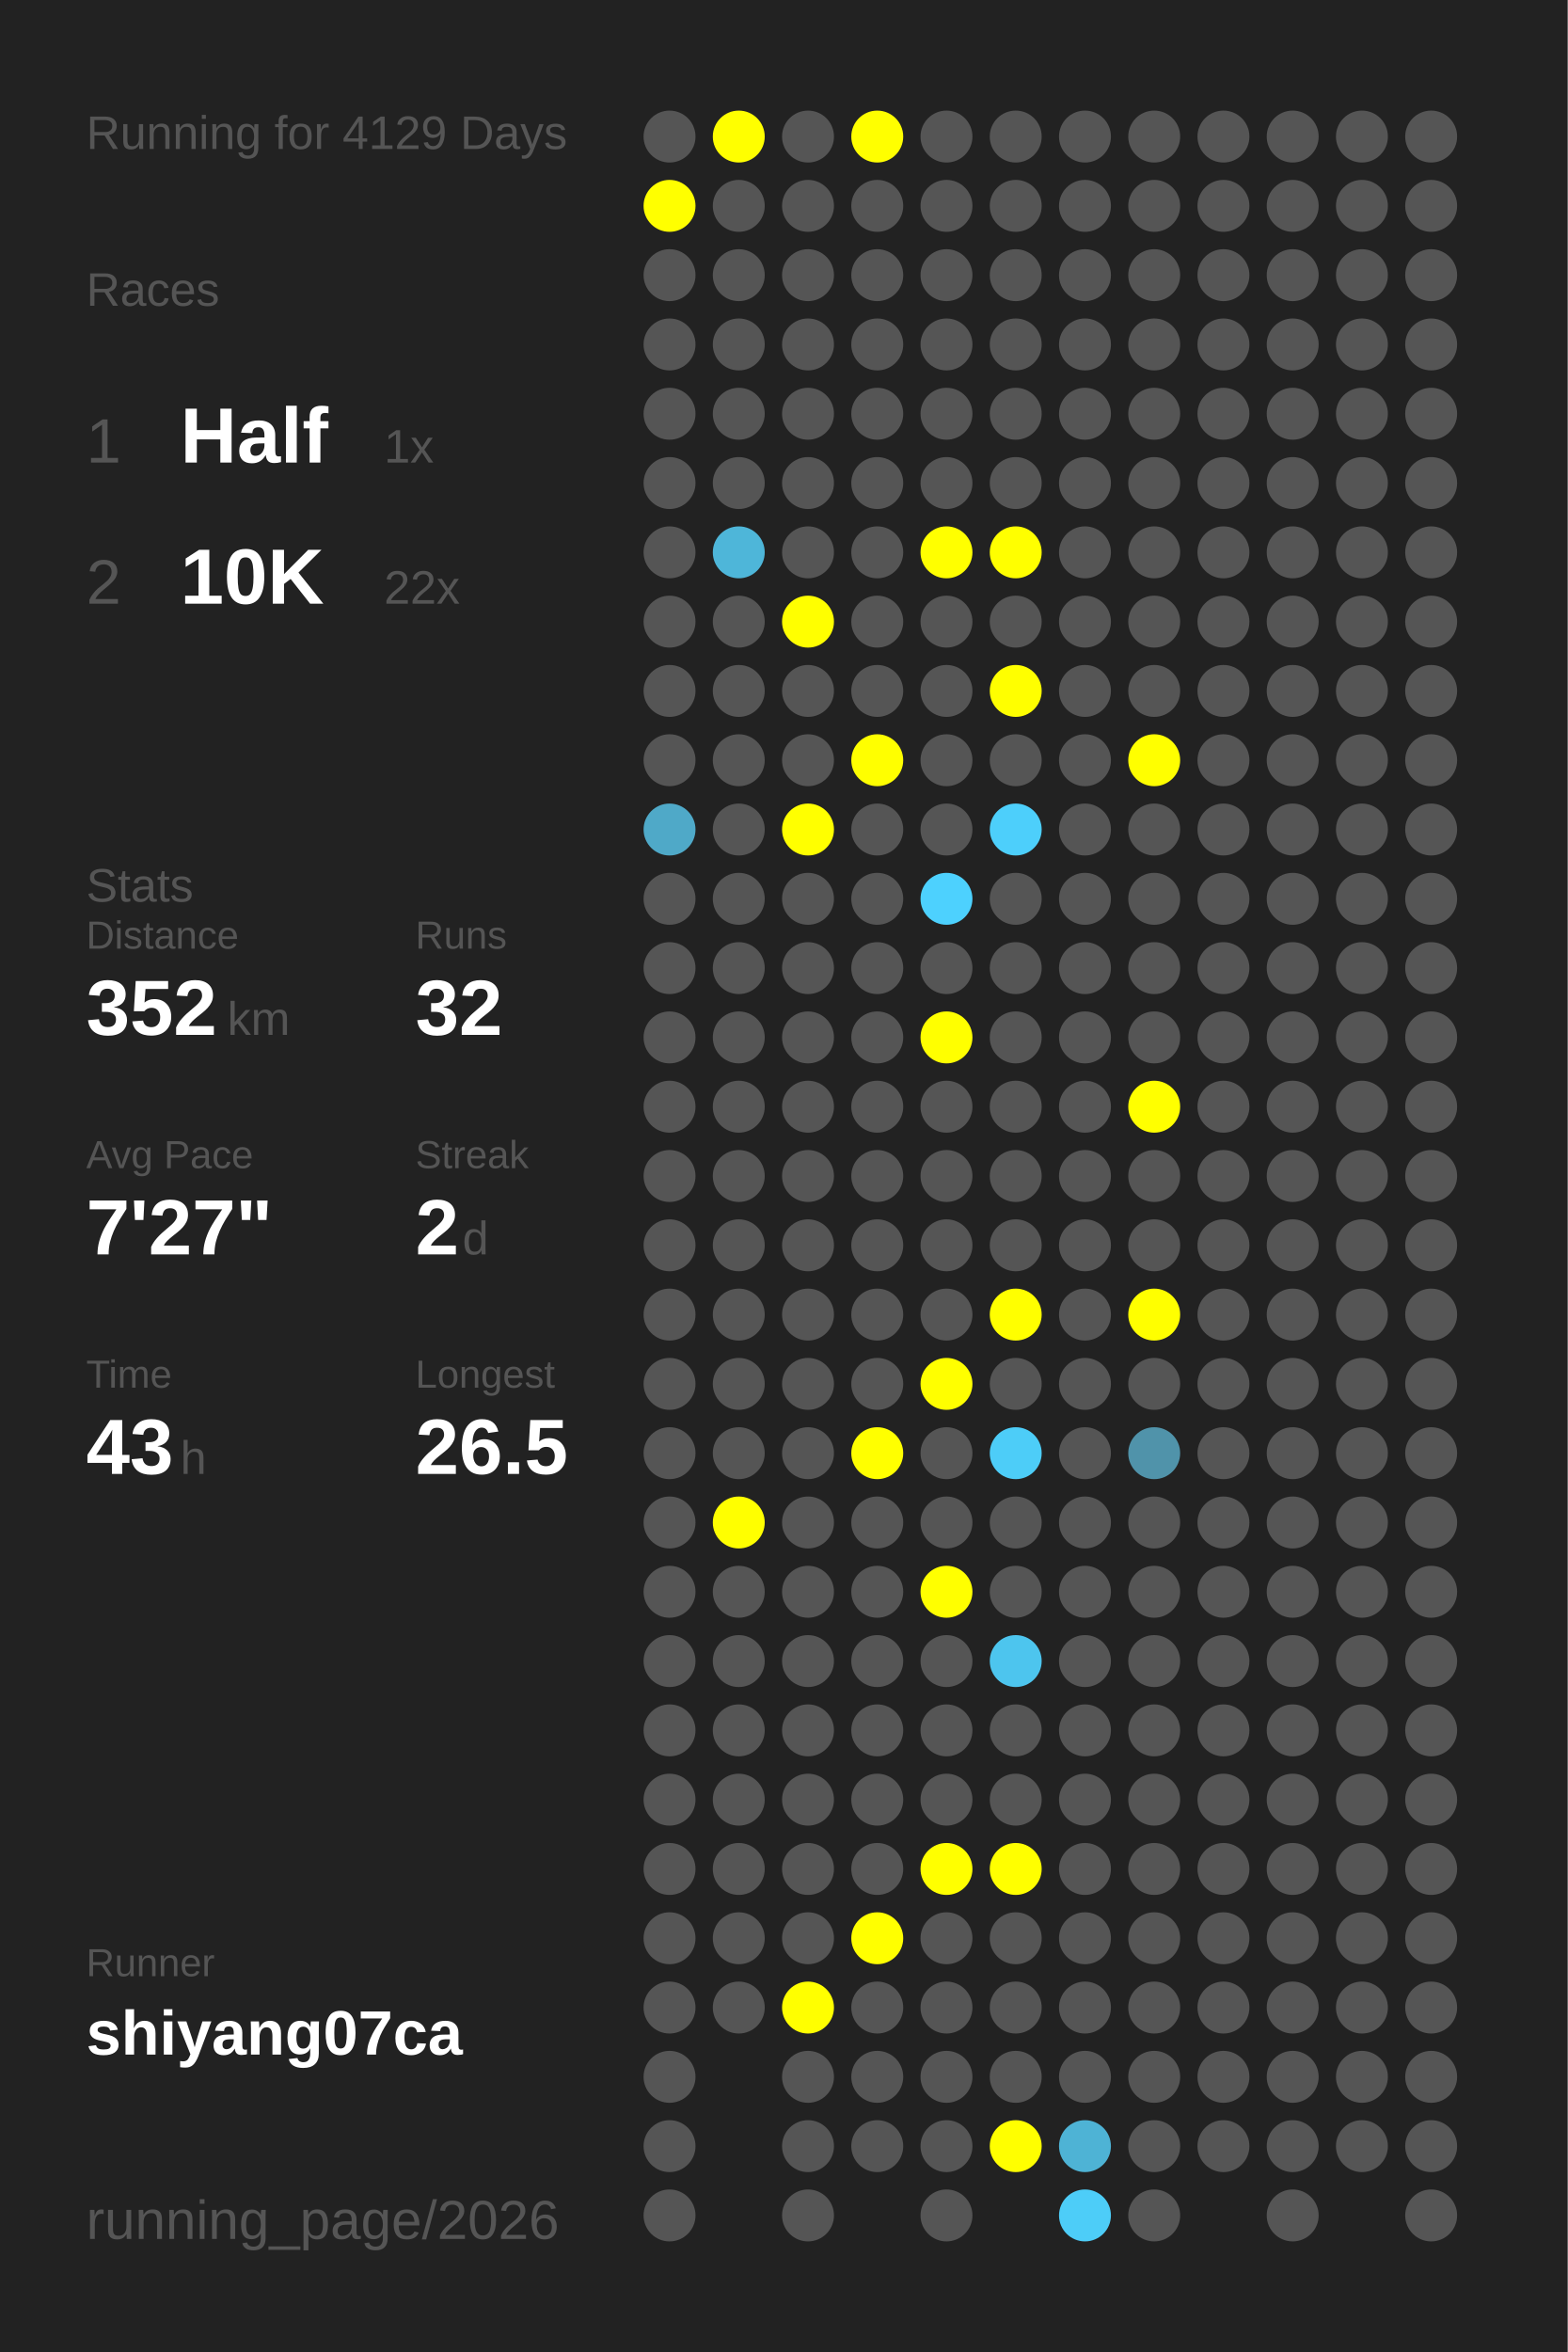
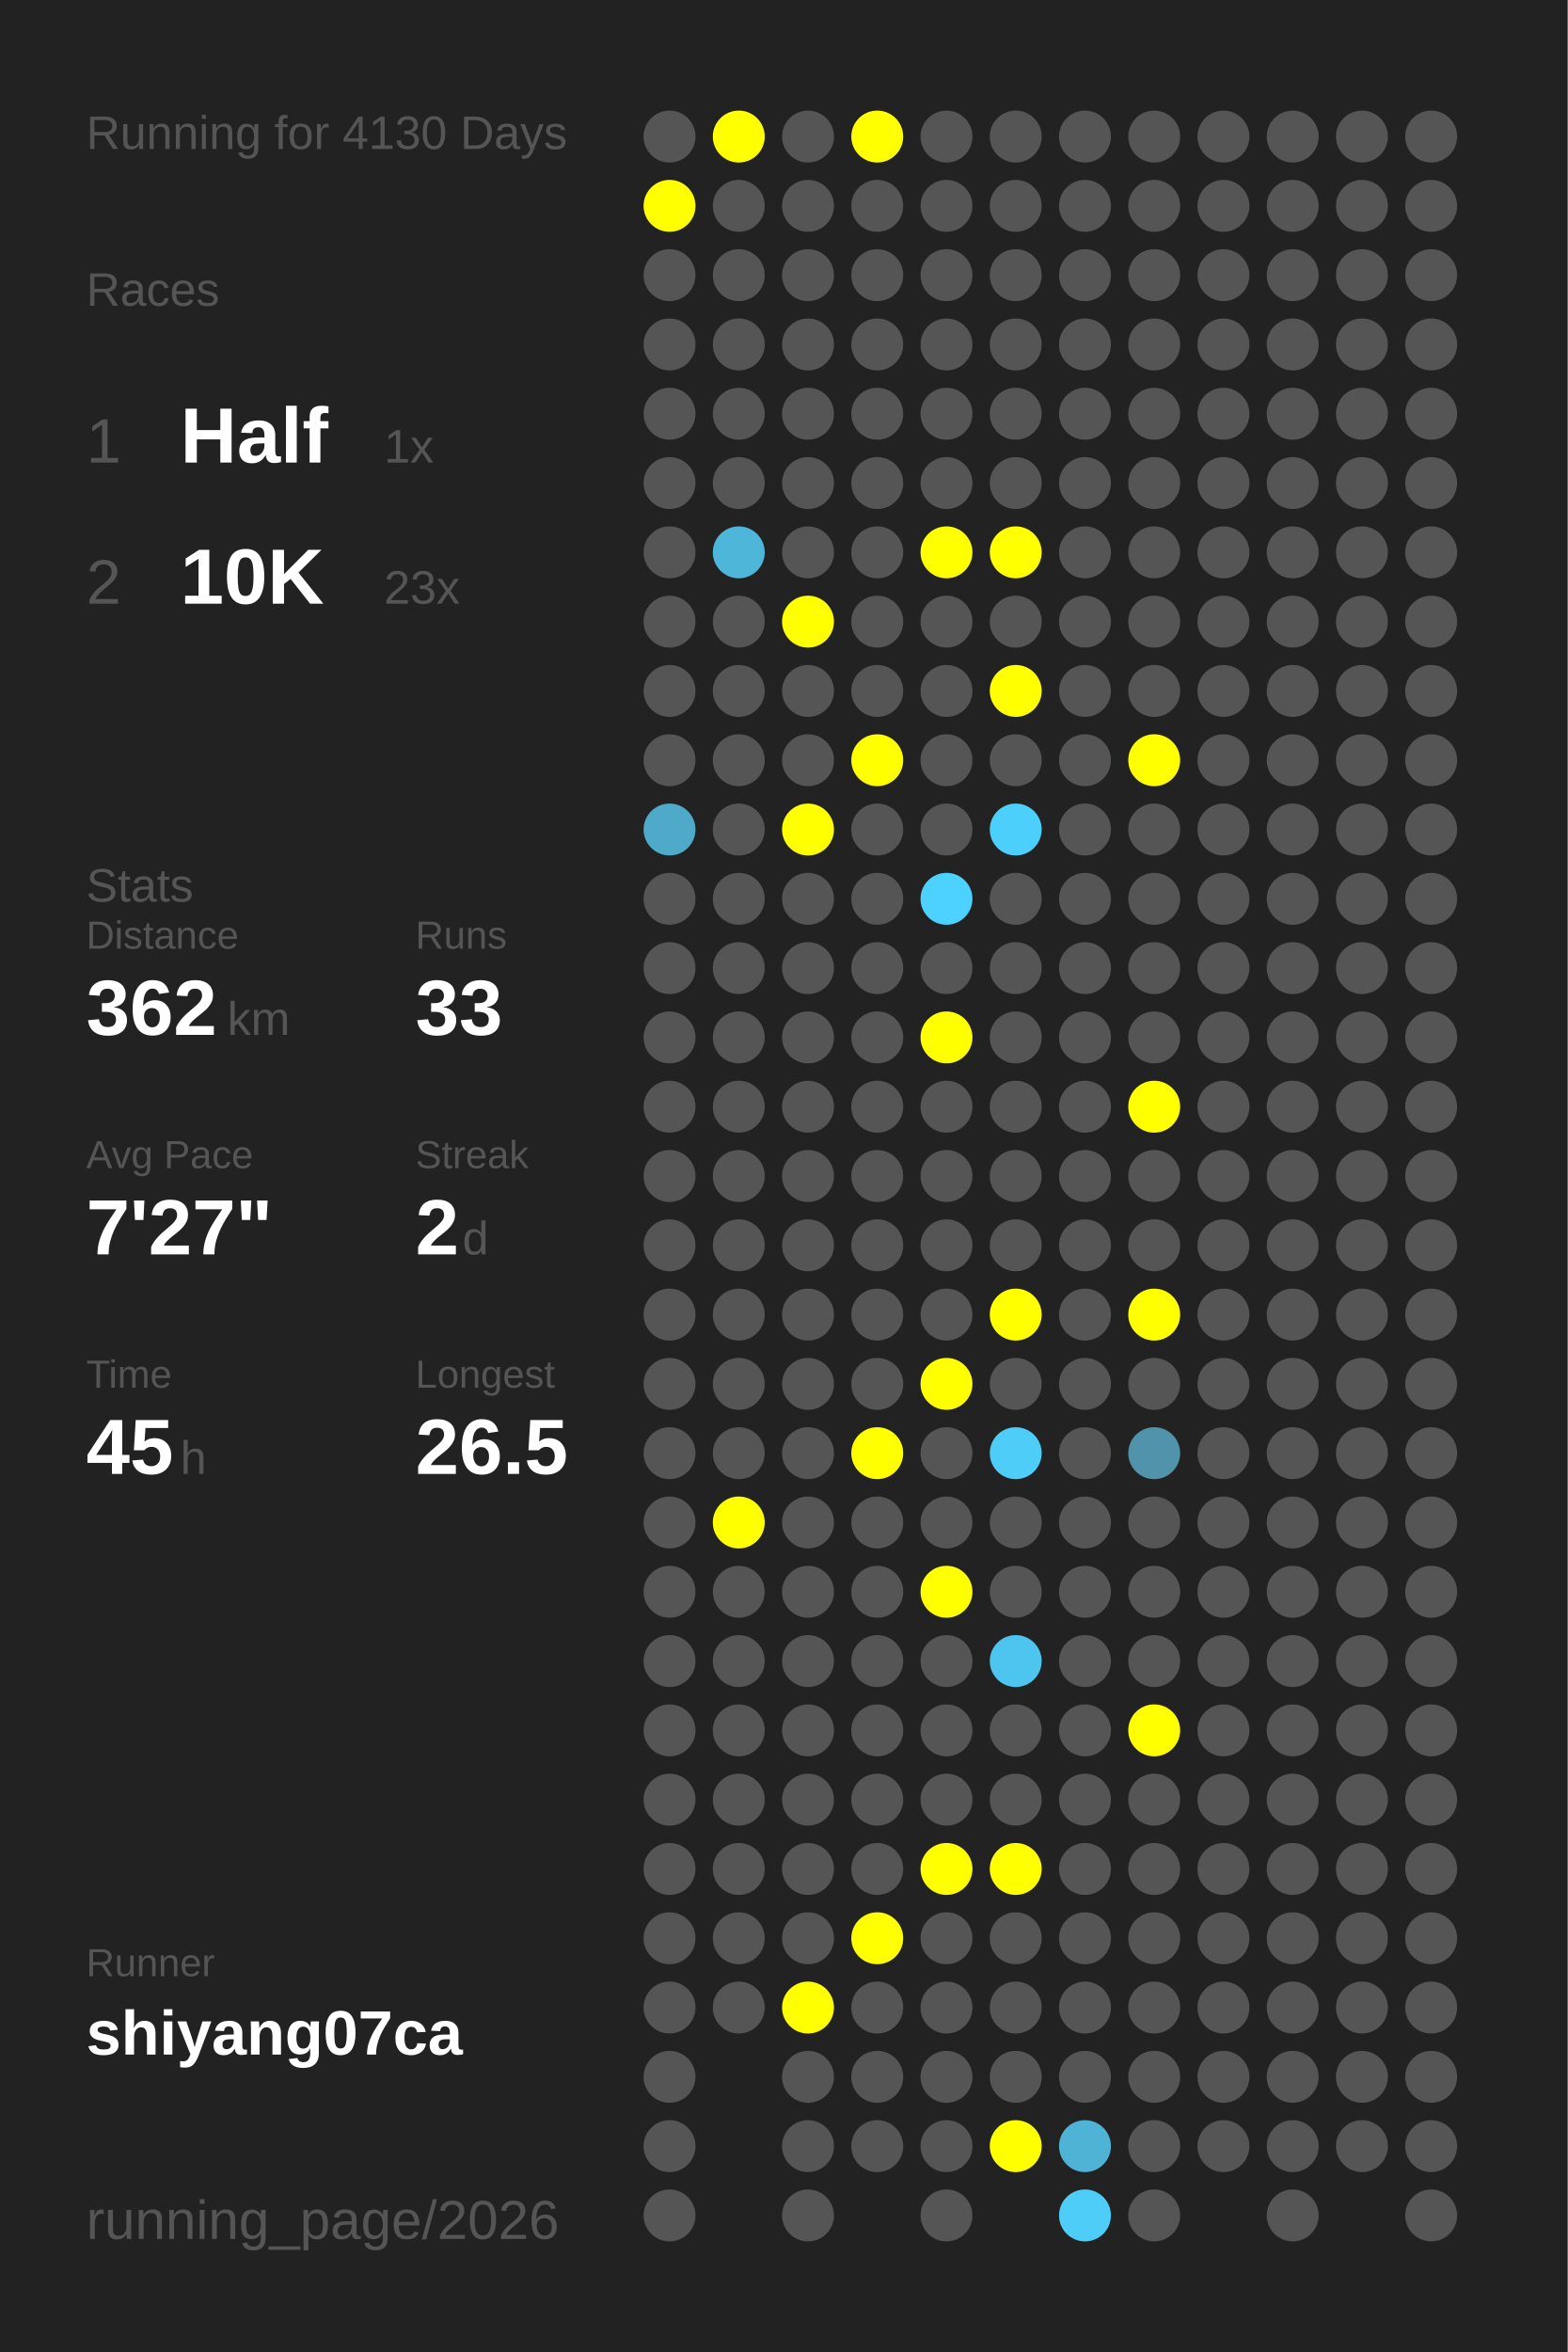
<svg xmlns="http://www.w3.org/2000/svg" baseProfile="full" height="300mm" version="1.1" viewBox="0,0,200,300" width="200mm">
  <defs />
  <rect fill="#222222" height="300" width="200" x="0" y="0" />
-   <text fill="#555555" style="font-size:6px; font-family:Arial;" x="11" y="19">Running for 4129 Days</text>
+   <text fill="#555555" style="font-size:6px; font-family:Arial;" x="11" y="19">Running for 4130 Days</text>
  <text fill="#555555" style="font-size:6px; font-family:Arial;" x="11" y="39">Races</text>
  <text fill="#555555" style="font-size:8px; font-family:Arial;" x="11" y="59">1</text>
  <text fill="#FFFFFF" style="font-size:10px; font-family:Arial; font-weight:bold;" x="23" y="59">Half</text>
  <text fill="#555555" style="font-size:6px; font-family:Arial;" x="49" y="59">1x</text>
  <text fill="#555555" style="font-size:8px; font-family:Arial;" x="11" y="77">2</text>
  <text fill="#FFFFFF" style="font-size:10px; font-family:Arial; font-weight:bold;" x="23" y="77">10K</text>
-   <text fill="#555555" style="font-size:6px; font-family:Arial;" x="49" y="77">22x</text>
+   <text fill="#555555" style="font-size:6px; font-family:Arial;" x="49" y="77">23x</text>
  <text fill="#555555" style="font-size:6px; font-family:Arial;" x="11" y="115">Stats</text>
  <text fill="#555555" style="font-size:5px; font-family:Arial;" x="11" y="121">Distance</text>
-   <text fill="#FFFFFF" style="font-size:10px; font-family:Arial; font-weight:bold;" x="11" y="132">352</text>
+   <text fill="#FFFFFF" style="font-size:10px; font-family:Arial; font-weight:bold;" x="11" y="132">362</text>
  <text fill="#555555" style="font-size:6px; font-family:Arial;" x="29" y="132">km</text>
  <text fill="#555555" style="font-size:5px; font-family:Arial;" x="53" y="121">Runs</text>
-   <text fill="#FFFFFF" style="font-size:10px; font-family:Arial; font-weight:bold;" x="53" y="132">32</text>
+   <text fill="#FFFFFF" style="font-size:10px; font-family:Arial; font-weight:bold;" x="53" y="132">33</text>
  <text fill="#555555" style="font-size:5px; font-family:Arial;" x="11" y="149">Avg Pace</text>
  <text fill="#FFFFFF" style="font-size:10px; font-family:Arial; font-weight:bold;" x="11" y="160">7'27"</text>
  <text fill="#555555" style="font-size:5px; font-family:Arial;" x="53" y="149">Streak</text>
  <text fill="#FFFFFF" style="font-size:10px; font-family:Arial; font-weight:bold;" x="53" y="160">2</text>
  <text fill="#555555" style="font-size:6px; font-family:Arial;" x="59" y="160">d</text>
  <text fill="#555555" style="font-size:5px; font-family:Arial;" x="11" y="177">Time</text>
-   <text fill="#FFFFFF" style="font-size:10px; font-family:Arial; font-weight:bold;" x="11" y="188">43</text>
+   <text fill="#FFFFFF" style="font-size:10px; font-family:Arial; font-weight:bold;" x="11" y="188">45</text>
  <text fill="#555555" style="font-size:6px; font-family:Arial;" x="23" y="188">h</text>
  <text fill="#555555" style="font-size:5px; font-family:Arial;" x="53" y="177">Longest</text>
  <text fill="#FFFFFF" style="font-size:10px; font-family:Arial; font-weight:bold;" x="53" y="188">26.5</text>
  <text fill="#555555" style="font-size:5px; font-family:Arial;" x="11" y="252.065">Runner</text>
  <text fill="#FFFFFF" style="font-size:8px; font-family:Arial; font-weight:bold;" x="11" y="262.065">shiyang07ca</text>
  <text fill="#555555" style="font-size:7px; font-family:Arial;" x="11" y="285.581">running_page/2026</text>
  <circle cx="85.417" cy="17.419" fill="#555555" r="3.312" />
  <circle cx="85.417" cy="26.258" fill="#FFFF00" r="3.312" />
  <circle cx="85.417" cy="35.097" fill="#555555" r="3.312" />
  <circle cx="85.417" cy="43.935" fill="#555555" r="3.312" />
  <circle cx="85.417" cy="52.774" fill="#555555" r="3.312" />
  <circle cx="85.417" cy="61.613" fill="#555555" r="3.312" />
  <circle cx="85.417" cy="70.452" fill="#555555" r="3.312" />
  <circle cx="85.417" cy="79.29" fill="#555555" r="3.312" />
  <circle cx="85.417" cy="88.129" fill="#555555" r="3.312" />
  <circle cx="85.417" cy="96.968" fill="#555555" r="3.312" />
  <circle cx="85.417" cy="105.806" fill="#4fa9c8" r="3.312" />
  <circle cx="85.417" cy="114.645" fill="#555555" r="3.312" />
  <circle cx="85.417" cy="123.484" fill="#555555" r="3.312" />
  <circle cx="85.417" cy="132.323" fill="#555555" r="3.312" />
  <circle cx="85.417" cy="141.161" fill="#555555" r="3.312" />
  <circle cx="85.417" cy="150" fill="#555555" r="3.312" />
  <circle cx="85.417" cy="158.839" fill="#555555" r="3.312" />
  <circle cx="85.417" cy="167.677" fill="#555555" r="3.312" />
  <circle cx="85.417" cy="176.516" fill="#555555" r="3.312" />
  <circle cx="85.417" cy="185.355" fill="#555555" r="3.312" />
  <circle cx="85.417" cy="194.194" fill="#555555" r="3.312" />
  <circle cx="85.417" cy="203.032" fill="#555555" r="3.312" />
  <circle cx="85.417" cy="211.871" fill="#555555" r="3.312" />
  <circle cx="85.417" cy="220.71" fill="#555555" r="3.312" />
  <circle cx="85.417" cy="229.548" fill="#555555" r="3.312" />
  <circle cx="85.417" cy="238.387" fill="#555555" r="3.312" />
  <circle cx="85.417" cy="247.226" fill="#555555" r="3.312" />
  <circle cx="85.417" cy="256.065" fill="#555555" r="3.312" />
  <circle cx="85.417" cy="264.903" fill="#555555" r="3.312" />
  <circle cx="85.417" cy="273.742" fill="#555555" r="3.312" />
  <circle cx="85.417" cy="282.581" fill="#555555" r="3.312" />
  <circle cx="94.25" cy="17.419" fill="#FFFF00" r="3.312" />
  <circle cx="94.25" cy="26.258" fill="#555555" r="3.312" />
  <circle cx="94.25" cy="35.097" fill="#555555" r="3.312" />
  <circle cx="94.25" cy="43.935" fill="#555555" r="3.312" />
  <circle cx="94.25" cy="52.774" fill="#555555" r="3.312" />
  <circle cx="94.25" cy="61.613" fill="#555555" r="3.312" />
  <circle cx="94.25" cy="70.452" fill="#4eb6d9" r="3.312" />
  <circle cx="94.25" cy="79.29" fill="#555555" r="3.312" />
  <circle cx="94.25" cy="88.129" fill="#555555" r="3.312" />
  <circle cx="94.25" cy="96.968" fill="#555555" r="3.312" />
  <circle cx="94.25" cy="105.806" fill="#555555" r="3.312" />
  <circle cx="94.25" cy="114.645" fill="#555555" r="3.312" />
  <circle cx="94.25" cy="123.484" fill="#555555" r="3.312" />
  <circle cx="94.25" cy="132.323" fill="#555555" r="3.312" />
  <circle cx="94.25" cy="141.161" fill="#555555" r="3.312" />
  <circle cx="94.25" cy="150" fill="#555555" r="3.312" />
  <circle cx="94.25" cy="158.839" fill="#555555" r="3.312" />
  <circle cx="94.25" cy="167.677" fill="#555555" r="3.312" />
  <circle cx="94.25" cy="176.516" fill="#555555" r="3.312" />
  <circle cx="94.25" cy="185.355" fill="#555555" r="3.312" />
  <circle cx="94.25" cy="194.194" fill="#FFFF00" r="3.312" />
  <circle cx="94.25" cy="203.032" fill="#555555" r="3.312" />
  <circle cx="94.25" cy="211.871" fill="#555555" r="3.312" />
  <circle cx="94.25" cy="220.71" fill="#555555" r="3.312" />
  <circle cx="94.25" cy="229.548" fill="#555555" r="3.312" />
  <circle cx="94.25" cy="238.387" fill="#555555" r="3.312" />
  <circle cx="94.25" cy="247.226" fill="#555555" r="3.312" />
  <circle cx="94.25" cy="256.065" fill="#555555" r="3.312" />
  <circle cx="103.083" cy="17.419" fill="#555555" r="3.312" />
  <circle cx="103.083" cy="26.258" fill="#555555" r="3.312" />
  <circle cx="103.083" cy="35.097" fill="#555555" r="3.312" />
  <circle cx="103.083" cy="43.935" fill="#555555" r="3.312" />
  <circle cx="103.083" cy="52.774" fill="#555555" r="3.312" />
  <circle cx="103.083" cy="61.613" fill="#555555" r="3.312" />
  <circle cx="103.083" cy="70.452" fill="#555555" r="3.312" />
  <circle cx="103.083" cy="79.29" fill="#FFFF00" r="3.312" />
  <circle cx="103.083" cy="88.129" fill="#555555" r="3.312" />
  <circle cx="103.083" cy="96.968" fill="#555555" r="3.312" />
  <circle cx="103.083" cy="105.806" fill="#FFFF00" r="3.312" />
  <circle cx="103.083" cy="114.645" fill="#555555" r="3.312" />
  <circle cx="103.083" cy="123.484" fill="#555555" r="3.312" />
  <circle cx="103.083" cy="132.323" fill="#555555" r="3.312" />
  <circle cx="103.083" cy="141.161" fill="#555555" r="3.312" />
  <circle cx="103.083" cy="150" fill="#555555" r="3.312" />
  <circle cx="103.083" cy="158.839" fill="#555555" r="3.312" />
  <circle cx="103.083" cy="167.677" fill="#555555" r="3.312" />
  <circle cx="103.083" cy="176.516" fill="#555555" r="3.312" />
  <circle cx="103.083" cy="185.355" fill="#555555" r="3.312" />
  <circle cx="103.083" cy="194.194" fill="#555555" r="3.312" />
  <circle cx="103.083" cy="203.032" fill="#555555" r="3.312" />
  <circle cx="103.083" cy="211.871" fill="#555555" r="3.312" />
  <circle cx="103.083" cy="220.71" fill="#555555" r="3.312" />
  <circle cx="103.083" cy="229.548" fill="#555555" r="3.312" />
  <circle cx="103.083" cy="238.387" fill="#555555" r="3.312" />
  <circle cx="103.083" cy="247.226" fill="#555555" r="3.312" />
  <circle cx="103.083" cy="256.065" fill="#FFFF00" r="3.312" />
  <circle cx="103.083" cy="264.903" fill="#555555" r="3.312" />
  <circle cx="103.083" cy="273.742" fill="#555555" r="3.312" />
  <circle cx="103.083" cy="282.581" fill="#555555" r="3.312" />
  <circle cx="111.917" cy="17.419" fill="#FFFF00" r="3.312" />
  <circle cx="111.917" cy="26.258" fill="#555555" r="3.312" />
  <circle cx="111.917" cy="35.097" fill="#555555" r="3.312" />
  <circle cx="111.917" cy="43.935" fill="#555555" r="3.312" />
  <circle cx="111.917" cy="52.774" fill="#555555" r="3.312" />
  <circle cx="111.917" cy="61.613" fill="#555555" r="3.312" />
  <circle cx="111.917" cy="70.452" fill="#555555" r="3.312" />
  <circle cx="111.917" cy="79.29" fill="#555555" r="3.312" />
  <circle cx="111.917" cy="88.129" fill="#555555" r="3.312" />
  <circle cx="111.917" cy="96.968" fill="#FFFF00" r="3.312" />
  <circle cx="111.917" cy="105.806" fill="#555555" r="3.312" />
  <circle cx="111.917" cy="114.645" fill="#555555" r="3.312" />
  <circle cx="111.917" cy="123.484" fill="#555555" r="3.312" />
  <circle cx="111.917" cy="132.323" fill="#555555" r="3.312" />
  <circle cx="111.917" cy="141.161" fill="#555555" r="3.312" />
  <circle cx="111.917" cy="150" fill="#555555" r="3.312" />
  <circle cx="111.917" cy="158.839" fill="#555555" r="3.312" />
  <circle cx="111.917" cy="167.677" fill="#555555" r="3.312" />
  <circle cx="111.917" cy="176.516" fill="#555555" r="3.312" />
  <circle cx="111.917" cy="185.355" fill="#FFFF00" r="3.312" />
  <circle cx="111.917" cy="194.194" fill="#555555" r="3.312" />
  <circle cx="111.917" cy="203.032" fill="#555555" r="3.312" />
  <circle cx="111.917" cy="211.871" fill="#555555" r="3.312" />
  <circle cx="111.917" cy="220.71" fill="#555555" r="3.312" />
  <circle cx="111.917" cy="229.548" fill="#555555" r="3.312" />
  <circle cx="111.917" cy="238.387" fill="#555555" r="3.312" />
  <circle cx="111.917" cy="247.226" fill="#FFFF00" r="3.312" />
  <circle cx="111.917" cy="256.065" fill="#555555" r="3.312" />
  <circle cx="111.917" cy="264.903" fill="#555555" r="3.312" />
  <circle cx="111.917" cy="273.742" fill="#555555" r="3.312" />
  <circle cx="120.75" cy="17.419" fill="#555555" r="3.312" />
  <circle cx="120.75" cy="26.258" fill="#555555" r="3.312" />
  <circle cx="120.75" cy="35.097" fill="#555555" r="3.312" />
  <circle cx="120.75" cy="43.935" fill="#555555" r="3.312" />
  <circle cx="120.75" cy="52.774" fill="#555555" r="3.312" />
  <circle cx="120.75" cy="61.613" fill="#555555" r="3.312" />
  <circle cx="120.75" cy="70.452" fill="#FFFF00" r="3.312" />
  <circle cx="120.75" cy="79.29" fill="#555555" r="3.312" />
  <circle cx="120.75" cy="88.129" fill="#555555" r="3.312" />
  <circle cx="120.75" cy="96.968" fill="#555555" r="3.312" />
  <circle cx="120.75" cy="105.806" fill="#555555" r="3.312" />
  <circle cx="120.75" cy="114.645" fill="#4dd1fe" r="3.312" />
  <circle cx="120.75" cy="123.484" fill="#555555" r="3.312" />
  <circle cx="120.75" cy="132.323" fill="#FFFF00" r="3.312" />
  <circle cx="120.75" cy="141.161" fill="#555555" r="3.312" />
  <circle cx="120.75" cy="150" fill="#555555" r="3.312" />
  <circle cx="120.75" cy="158.839" fill="#555555" r="3.312" />
  <circle cx="120.75" cy="167.677" fill="#555555" r="3.312" />
  <circle cx="120.75" cy="176.516" fill="#FFFF00" r="3.312" />
  <circle cx="120.75" cy="185.355" fill="#555555" r="3.312" />
  <circle cx="120.75" cy="194.194" fill="#555555" r="3.312" />
  <circle cx="120.75" cy="203.032" fill="#FFFF00" r="3.312" />
  <circle cx="120.75" cy="211.871" fill="#555555" r="3.312" />
  <circle cx="120.75" cy="220.71" fill="#555555" r="3.312" />
  <circle cx="120.75" cy="229.548" fill="#555555" r="3.312" />
  <circle cx="120.75" cy="238.387" fill="#FFFF00" r="3.312" />
  <circle cx="120.75" cy="247.226" fill="#555555" r="3.312" />
  <circle cx="120.75" cy="256.065" fill="#555555" r="3.312" />
  <circle cx="120.75" cy="264.903" fill="#555555" r="3.312" />
  <circle cx="120.75" cy="273.742" fill="#555555" r="3.312" />
  <circle cx="120.75" cy="282.581" fill="#555555" r="3.312" />
  <circle cx="129.583" cy="17.419" fill="#555555" r="3.312" />
  <circle cx="129.583" cy="26.258" fill="#555555" r="3.312" />
  <circle cx="129.583" cy="35.097" fill="#555555" r="3.312" />
  <circle cx="129.583" cy="43.935" fill="#555555" r="3.312" />
  <circle cx="129.583" cy="52.774" fill="#555555" r="3.312" />
  <circle cx="129.583" cy="61.613" fill="#555555" r="3.312" />
  <circle cx="129.583" cy="70.452" fill="#FFFF00" r="3.312" />
  <circle cx="129.583" cy="79.29" fill="#555555" r="3.312" />
  <circle cx="129.583" cy="88.129" fill="#FFFF00" r="3.312" />
  <circle cx="129.583" cy="96.968" fill="#555555" r="3.312" />
  <circle cx="129.583" cy="105.806" fill="#4dcffb" r="3.312" />
  <circle cx="129.583" cy="114.645" fill="#555555" r="3.312" />
  <circle cx="129.583" cy="123.484" fill="#555555" r="3.312" />
  <circle cx="129.583" cy="132.323" fill="#555555" r="3.312" />
  <circle cx="129.583" cy="141.161" fill="#555555" r="3.312" />
  <circle cx="129.583" cy="150" fill="#555555" r="3.312" />
  <circle cx="129.583" cy="158.839" fill="#555555" r="3.312" />
  <circle cx="129.583" cy="167.677" fill="#FFFF00" r="3.312" />
  <circle cx="129.583" cy="176.516" fill="#555555" r="3.312" />
  <circle cx="129.583" cy="185.355" fill="#4dcdf8" r="3.312" />
  <circle cx="129.583" cy="194.194" fill="#555555" r="3.312" />
  <circle cx="129.583" cy="203.032" fill="#555555" r="3.312" />
  <circle cx="129.583" cy="211.871" fill="#4dc5ee" r="3.312" />
  <circle cx="129.583" cy="220.71" fill="#555555" r="3.312" />
  <circle cx="129.583" cy="229.548" fill="#555555" r="3.312" />
  <circle cx="129.583" cy="238.387" fill="#FFFF00" r="3.312" />
  <circle cx="129.583" cy="247.226" fill="#555555" r="3.312" />
  <circle cx="129.583" cy="256.065" fill="#555555" r="3.312" />
  <circle cx="129.583" cy="264.903" fill="#555555" r="3.312" />
  <circle cx="129.583" cy="273.742" fill="#FFFF00" r="3.312" />
  <circle cx="138.417" cy="17.419" fill="#555555" r="3.312" />
  <circle cx="138.417" cy="26.258" fill="#555555" r="3.312" />
  <circle cx="138.417" cy="35.097" fill="#555555" r="3.312" />
  <circle cx="138.417" cy="43.935" fill="#555555" r="3.312" />
  <circle cx="138.417" cy="52.774" fill="#555555" r="3.312" />
  <circle cx="138.417" cy="61.613" fill="#555555" r="3.312" />
  <circle cx="138.417" cy="70.452" fill="#555555" r="3.312" />
  <circle cx="138.417" cy="79.29" fill="#555555" r="3.312" />
  <circle cx="138.417" cy="88.129" fill="#555555" r="3.312" />
  <circle cx="138.417" cy="96.968" fill="#555555" r="3.312" />
  <circle cx="138.417" cy="105.806" fill="#555555" r="3.312" />
  <circle cx="138.417" cy="114.645" fill="#555555" r="3.312" />
  <circle cx="138.417" cy="123.484" fill="#555555" r="3.312" />
  <circle cx="138.417" cy="132.323" fill="#555555" r="3.312" />
  <circle cx="138.417" cy="141.161" fill="#555555" r="3.312" />
  <circle cx="138.417" cy="150" fill="#555555" r="3.312" />
  <circle cx="138.417" cy="158.839" fill="#555555" r="3.312" />
  <circle cx="138.417" cy="167.677" fill="#555555" r="3.312" />
  <circle cx="138.417" cy="176.516" fill="#555555" r="3.312" />
  <circle cx="138.417" cy="185.355" fill="#555555" r="3.312" />
  <circle cx="138.417" cy="194.194" fill="#555555" r="3.312" />
  <circle cx="138.417" cy="203.032" fill="#555555" r="3.312" />
  <circle cx="138.417" cy="211.871" fill="#555555" r="3.312" />
  <circle cx="138.417" cy="220.71" fill="#555555" r="3.312" />
  <circle cx="138.417" cy="229.548" fill="#555555" r="3.312" />
  <circle cx="138.417" cy="238.387" fill="#555555" r="3.312" />
  <circle cx="138.417" cy="247.226" fill="#555555" r="3.312" />
  <circle cx="138.417" cy="256.065" fill="#555555" r="3.312" />
  <circle cx="138.417" cy="264.903" fill="#555555" r="3.312" />
  <circle cx="138.417" cy="273.742" fill="#4eb3d5" r="3.312" />
  <circle cx="138.417" cy="282.581" fill="#4dcdf8" r="3.312" />
  <circle cx="147.25" cy="17.419" fill="#555555" r="3.312" />
  <circle cx="147.25" cy="26.258" fill="#555555" r="3.312" />
  <circle cx="147.25" cy="35.097" fill="#555555" r="3.312" />
  <circle cx="147.25" cy="43.935" fill="#555555" r="3.312" />
  <circle cx="147.25" cy="52.774" fill="#555555" r="3.312" />
  <circle cx="147.25" cy="61.613" fill="#555555" r="3.312" />
  <circle cx="147.25" cy="70.452" fill="#555555" r="3.312" />
  <circle cx="147.25" cy="79.29" fill="#555555" r="3.312" />
  <circle cx="147.25" cy="88.129" fill="#555555" r="3.312" />
  <circle cx="147.25" cy="96.968" fill="#FFFF00" r="3.312" />
  <circle cx="147.25" cy="105.806" fill="#555555" r="3.312" />
  <circle cx="147.25" cy="114.645" fill="#555555" r="3.312" />
  <circle cx="147.25" cy="123.484" fill="#555555" r="3.312" />
  <circle cx="147.25" cy="132.323" fill="#555555" r="3.312" />
  <circle cx="147.25" cy="141.161" fill="#FFFF00" r="3.312" />
  <circle cx="147.25" cy="150" fill="#555555" r="3.312" />
  <circle cx="147.25" cy="158.839" fill="#555555" r="3.312" />
  <circle cx="147.25" cy="167.677" fill="#FFFF00" r="3.312" />
  <circle cx="147.25" cy="176.516" fill="#555555" r="3.312" />
  <circle cx="147.25" cy="185.355" fill="#5093aa" r="3.312" />
  <circle cx="147.25" cy="194.194" fill="#555555" r="3.312" />
  <circle cx="147.25" cy="203.032" fill="#555555" r="3.312" />
  <circle cx="147.25" cy="211.871" fill="#555555" r="3.312" />
-   <circle cx="147.25" cy="220.71" fill="#555555" r="3.312" />
+   <circle cx="147.25" cy="220.71" fill="#FFFF00" r="3.312" />
  <circle cx="147.25" cy="229.548" fill="#555555" r="3.312" />
  <circle cx="147.25" cy="238.387" fill="#555555" r="3.312" />
  <circle cx="147.25" cy="247.226" fill="#555555" r="3.312" />
  <circle cx="147.25" cy="256.065" fill="#555555" r="3.312" />
  <circle cx="147.25" cy="264.903" fill="#555555" r="3.312" />
  <circle cx="147.25" cy="273.742" fill="#555555" r="3.312" />
  <circle cx="147.25" cy="282.581" fill="#555555" r="3.312" />
  <circle cx="156.083" cy="17.419" fill="#555555" r="3.312" />
  <circle cx="156.083" cy="26.258" fill="#555555" r="3.312" />
  <circle cx="156.083" cy="35.097" fill="#555555" r="3.312" />
  <circle cx="156.083" cy="43.935" fill="#555555" r="3.312" />
  <circle cx="156.083" cy="52.774" fill="#555555" r="3.312" />
  <circle cx="156.083" cy="61.613" fill="#555555" r="3.312" />
  <circle cx="156.083" cy="70.452" fill="#555555" r="3.312" />
  <circle cx="156.083" cy="79.29" fill="#555555" r="3.312" />
  <circle cx="156.083" cy="88.129" fill="#555555" r="3.312" />
  <circle cx="156.083" cy="96.968" fill="#555555" r="3.312" />
  <circle cx="156.083" cy="105.806" fill="#555555" r="3.312" />
  <circle cx="156.083" cy="114.645" fill="#555555" r="3.312" />
  <circle cx="156.083" cy="123.484" fill="#555555" r="3.312" />
  <circle cx="156.083" cy="132.323" fill="#555555" r="3.312" />
  <circle cx="156.083" cy="141.161" fill="#555555" r="3.312" />
  <circle cx="156.083" cy="150" fill="#555555" r="3.312" />
  <circle cx="156.083" cy="158.839" fill="#555555" r="3.312" />
  <circle cx="156.083" cy="167.677" fill="#555555" r="3.312" />
  <circle cx="156.083" cy="176.516" fill="#555555" r="3.312" />
  <circle cx="156.083" cy="185.355" fill="#555555" r="3.312" />
  <circle cx="156.083" cy="194.194" fill="#555555" r="3.312" />
  <circle cx="156.083" cy="203.032" fill="#555555" r="3.312" />
  <circle cx="156.083" cy="211.871" fill="#555555" r="3.312" />
  <circle cx="156.083" cy="220.71" fill="#555555" r="3.312" />
  <circle cx="156.083" cy="229.548" fill="#555555" r="3.312" />
  <circle cx="156.083" cy="238.387" fill="#555555" r="3.312" />
  <circle cx="156.083" cy="247.226" fill="#555555" r="3.312" />
  <circle cx="156.083" cy="256.065" fill="#555555" r="3.312" />
  <circle cx="156.083" cy="264.903" fill="#555555" r="3.312" />
  <circle cx="156.083" cy="273.742" fill="#555555" r="3.312" />
  <circle cx="164.917" cy="17.419" fill="#555555" r="3.312" />
  <circle cx="164.917" cy="26.258" fill="#555555" r="3.312" />
  <circle cx="164.917" cy="35.097" fill="#555555" r="3.312" />
  <circle cx="164.917" cy="43.935" fill="#555555" r="3.312" />
  <circle cx="164.917" cy="52.774" fill="#555555" r="3.312" />
  <circle cx="164.917" cy="61.613" fill="#555555" r="3.312" />
  <circle cx="164.917" cy="70.452" fill="#555555" r="3.312" />
  <circle cx="164.917" cy="79.29" fill="#555555" r="3.312" />
  <circle cx="164.917" cy="88.129" fill="#555555" r="3.312" />
  <circle cx="164.917" cy="96.968" fill="#555555" r="3.312" />
  <circle cx="164.917" cy="105.806" fill="#555555" r="3.312" />
  <circle cx="164.917" cy="114.645" fill="#555555" r="3.312" />
  <circle cx="164.917" cy="123.484" fill="#555555" r="3.312" />
  <circle cx="164.917" cy="132.323" fill="#555555" r="3.312" />
  <circle cx="164.917" cy="141.161" fill="#555555" r="3.312" />
  <circle cx="164.917" cy="150" fill="#555555" r="3.312" />
  <circle cx="164.917" cy="158.839" fill="#555555" r="3.312" />
  <circle cx="164.917" cy="167.677" fill="#555555" r="3.312" />
  <circle cx="164.917" cy="176.516" fill="#555555" r="3.312" />
  <circle cx="164.917" cy="185.355" fill="#555555" r="3.312" />
  <circle cx="164.917" cy="194.194" fill="#555555" r="3.312" />
  <circle cx="164.917" cy="203.032" fill="#555555" r="3.312" />
  <circle cx="164.917" cy="211.871" fill="#555555" r="3.312" />
  <circle cx="164.917" cy="220.71" fill="#555555" r="3.312" />
  <circle cx="164.917" cy="229.548" fill="#555555" r="3.312" />
  <circle cx="164.917" cy="238.387" fill="#555555" r="3.312" />
  <circle cx="164.917" cy="247.226" fill="#555555" r="3.312" />
  <circle cx="164.917" cy="256.065" fill="#555555" r="3.312" />
  <circle cx="164.917" cy="264.903" fill="#555555" r="3.312" />
  <circle cx="164.917" cy="273.742" fill="#555555" r="3.312" />
  <circle cx="164.917" cy="282.581" fill="#555555" r="3.312" />
  <circle cx="173.75" cy="17.419" fill="#555555" r="3.312" />
  <circle cx="173.75" cy="26.258" fill="#555555" r="3.312" />
  <circle cx="173.75" cy="35.097" fill="#555555" r="3.312" />
  <circle cx="173.75" cy="43.935" fill="#555555" r="3.312" />
  <circle cx="173.75" cy="52.774" fill="#555555" r="3.312" />
  <circle cx="173.75" cy="61.613" fill="#555555" r="3.312" />
  <circle cx="173.75" cy="70.452" fill="#555555" r="3.312" />
  <circle cx="173.75" cy="79.29" fill="#555555" r="3.312" />
  <circle cx="173.75" cy="88.129" fill="#555555" r="3.312" />
  <circle cx="173.75" cy="96.968" fill="#555555" r="3.312" />
  <circle cx="173.75" cy="105.806" fill="#555555" r="3.312" />
  <circle cx="173.75" cy="114.645" fill="#555555" r="3.312" />
  <circle cx="173.75" cy="123.484" fill="#555555" r="3.312" />
  <circle cx="173.75" cy="132.323" fill="#555555" r="3.312" />
  <circle cx="173.75" cy="141.161" fill="#555555" r="3.312" />
  <circle cx="173.75" cy="150" fill="#555555" r="3.312" />
  <circle cx="173.75" cy="158.839" fill="#555555" r="3.312" />
  <circle cx="173.75" cy="167.677" fill="#555555" r="3.312" />
  <circle cx="173.75" cy="176.516" fill="#555555" r="3.312" />
  <circle cx="173.75" cy="185.355" fill="#555555" r="3.312" />
  <circle cx="173.75" cy="194.194" fill="#555555" r="3.312" />
  <circle cx="173.75" cy="203.032" fill="#555555" r="3.312" />
  <circle cx="173.75" cy="211.871" fill="#555555" r="3.312" />
  <circle cx="173.75" cy="220.71" fill="#555555" r="3.312" />
  <circle cx="173.75" cy="229.548" fill="#555555" r="3.312" />
  <circle cx="173.75" cy="238.387" fill="#555555" r="3.312" />
  <circle cx="173.75" cy="247.226" fill="#555555" r="3.312" />
  <circle cx="173.75" cy="256.065" fill="#555555" r="3.312" />
  <circle cx="173.75" cy="264.903" fill="#555555" r="3.312" />
  <circle cx="173.75" cy="273.742" fill="#555555" r="3.312" />
  <circle cx="182.583" cy="17.419" fill="#555555" r="3.312" />
  <circle cx="182.583" cy="26.258" fill="#555555" r="3.312" />
  <circle cx="182.583" cy="35.097" fill="#555555" r="3.312" />
  <circle cx="182.583" cy="43.935" fill="#555555" r="3.312" />
  <circle cx="182.583" cy="52.774" fill="#555555" r="3.312" />
  <circle cx="182.583" cy="61.613" fill="#555555" r="3.312" />
  <circle cx="182.583" cy="70.452" fill="#555555" r="3.312" />
  <circle cx="182.583" cy="79.29" fill="#555555" r="3.312" />
  <circle cx="182.583" cy="88.129" fill="#555555" r="3.312" />
  <circle cx="182.583" cy="96.968" fill="#555555" r="3.312" />
  <circle cx="182.583" cy="105.806" fill="#555555" r="3.312" />
  <circle cx="182.583" cy="114.645" fill="#555555" r="3.312" />
  <circle cx="182.583" cy="123.484" fill="#555555" r="3.312" />
  <circle cx="182.583" cy="132.323" fill="#555555" r="3.312" />
  <circle cx="182.583" cy="141.161" fill="#555555" r="3.312" />
  <circle cx="182.583" cy="150" fill="#555555" r="3.312" />
  <circle cx="182.583" cy="158.839" fill="#555555" r="3.312" />
  <circle cx="182.583" cy="167.677" fill="#555555" r="3.312" />
  <circle cx="182.583" cy="176.516" fill="#555555" r="3.312" />
  <circle cx="182.583" cy="185.355" fill="#555555" r="3.312" />
  <circle cx="182.583" cy="194.194" fill="#555555" r="3.312" />
  <circle cx="182.583" cy="203.032" fill="#555555" r="3.312" />
  <circle cx="182.583" cy="211.871" fill="#555555" r="3.312" />
  <circle cx="182.583" cy="220.71" fill="#555555" r="3.312" />
  <circle cx="182.583" cy="229.548" fill="#555555" r="3.312" />
  <circle cx="182.583" cy="238.387" fill="#555555" r="3.312" />
  <circle cx="182.583" cy="247.226" fill="#555555" r="3.312" />
  <circle cx="182.583" cy="256.065" fill="#555555" r="3.312" />
  <circle cx="182.583" cy="264.903" fill="#555555" r="3.312" />
  <circle cx="182.583" cy="273.742" fill="#555555" r="3.312" />
  <circle cx="182.583" cy="282.581" fill="#555555" r="3.312" />
</svg>
